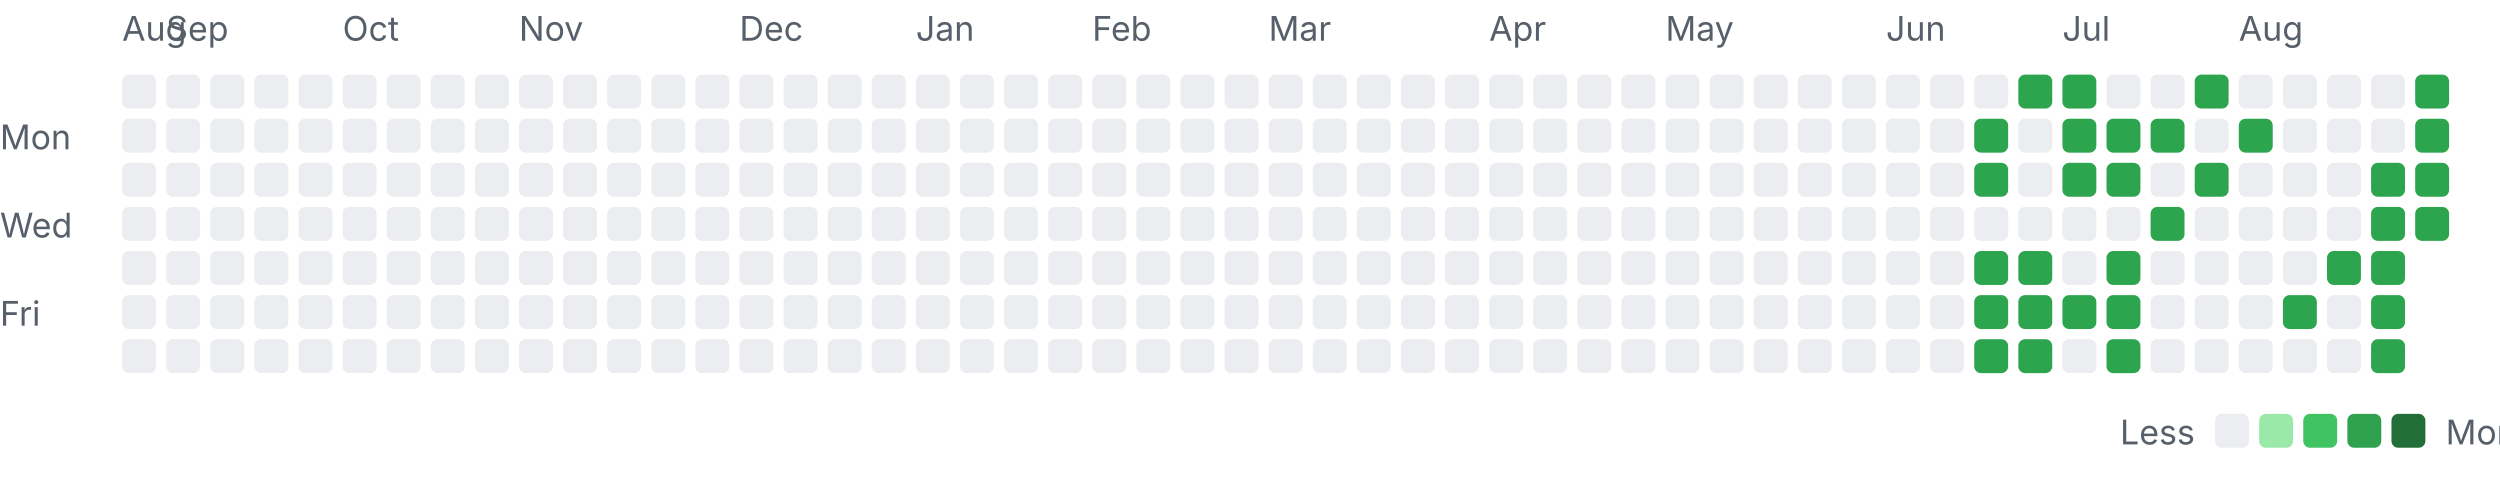
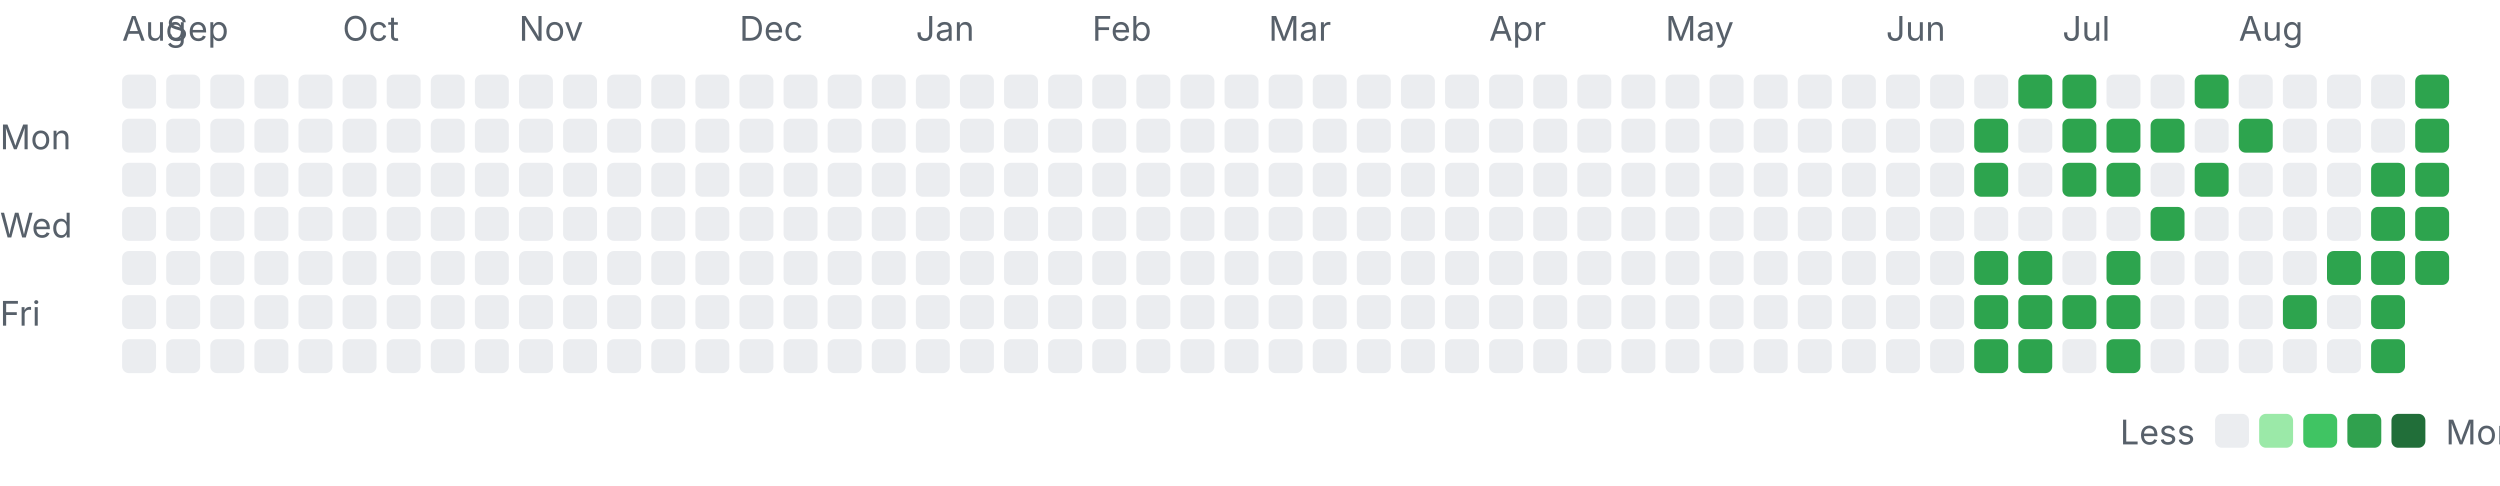
<svg xmlns="http://www.w3.org/2000/svg" viewBox="0 0 737 143" width="737" height="143" role="img" aria-label="Repository activity heatmap">
  <text x="36" y="12" font-size="10" fill="#57606a" font-family="-apple-system,BlinkMacSystemFont,Segoe UI,sans-serif">Aug</text>
  <text x="49" y="12" font-size="10" fill="#57606a" font-family="-apple-system,BlinkMacSystemFont,Segoe UI,sans-serif">Sep</text>
  <text x="101" y="12" font-size="10" fill="#57606a" font-family="-apple-system,BlinkMacSystemFont,Segoe UI,sans-serif">Oct</text>
  <text x="153" y="12" font-size="10" fill="#57606a" font-family="-apple-system,BlinkMacSystemFont,Segoe UI,sans-serif">Nov</text>
  <text x="218" y="12" font-size="10" fill="#57606a" font-family="-apple-system,BlinkMacSystemFont,Segoe UI,sans-serif">Dec</text>
  <text x="270" y="12" font-size="10" fill="#57606a" font-family="-apple-system,BlinkMacSystemFont,Segoe UI,sans-serif">Jan</text>
  <text x="322" y="12" font-size="10" fill="#57606a" font-family="-apple-system,BlinkMacSystemFont,Segoe UI,sans-serif">Feb</text>
  <text x="374" y="12" font-size="10" fill="#57606a" font-family="-apple-system,BlinkMacSystemFont,Segoe UI,sans-serif">Mar</text>
  <text x="439" y="12" font-size="10" fill="#57606a" font-family="-apple-system,BlinkMacSystemFont,Segoe UI,sans-serif">Apr</text>
  <text x="491" y="12" font-size="10" fill="#57606a" font-family="-apple-system,BlinkMacSystemFont,Segoe UI,sans-serif">May</text>
  <text x="556" y="12" font-size="10" fill="#57606a" font-family="-apple-system,BlinkMacSystemFont,Segoe UI,sans-serif">Jun</text>
  <text x="608" y="12" font-size="10" fill="#57606a" font-family="-apple-system,BlinkMacSystemFont,Segoe UI,sans-serif">Jul</text>
  <text x="660" y="12" font-size="10" fill="#57606a" font-family="-apple-system,BlinkMacSystemFont,Segoe UI,sans-serif">Aug</text>
  <text x="0" y="44" font-size="10" fill="#57606a" font-family="-apple-system,BlinkMacSystemFont,Segoe UI,sans-serif">Mon</text>
  <text x="0" y="70" font-size="10" fill="#57606a" font-family="-apple-system,BlinkMacSystemFont,Segoe UI,sans-serif">Wed</text>
  <text x="0" y="96" font-size="10" fill="#57606a" font-family="-apple-system,BlinkMacSystemFont,Segoe UI,sans-serif">Fri</text>
  <text x="625" y="131" font-size="10" fill="#57606a" font-family="-apple-system,BlinkMacSystemFont,Segoe UI,sans-serif">Less</text>
  <rect x="653" y="122" width="10" height="10" rx="2" fill="#ebedf0" />
  <rect x="666" y="122" width="10" height="10" rx="2" fill="#9be9a8" />
  <rect x="679" y="122" width="10" height="10" rx="2" fill="#40c463" />
  <rect x="692" y="122" width="10" height="10" rx="2" fill="#30a14e" />
  <rect x="705" y="122" width="10" height="10" rx="2" fill="#216e39" />
  <text x="721" y="131" font-size="10" fill="#57606a" font-family="-apple-system,BlinkMacSystemFont,Segoe UI,sans-serif">More</text>
  <rect x="36" y="22" width="10" height="10" rx="2" fill="#ebedf0" />
  <rect x="36" y="35" width="10" height="10" rx="2" fill="#ebedf0" />
  <rect x="36" y="48" width="10" height="10" rx="2" fill="#ebedf0" />
  <rect x="36" y="61" width="10" height="10" rx="2" fill="#ebedf0" />
  <rect x="36" y="74" width="10" height="10" rx="2" fill="#ebedf0" />
  <rect x="36" y="87" width="10" height="10" rx="2" fill="#ebedf0" />
  <rect x="36" y="100" width="10" height="10" rx="2" fill="#ebedf0" />
  <rect x="49" y="22" width="10" height="10" rx="2" fill="#ebedf0" />
  <rect x="49" y="35" width="10" height="10" rx="2" fill="#ebedf0" />
  <rect x="49" y="48" width="10" height="10" rx="2" fill="#ebedf0" />
  <rect x="49" y="61" width="10" height="10" rx="2" fill="#ebedf0" />
  <rect x="49" y="74" width="10" height="10" rx="2" fill="#ebedf0" />
  <rect x="49" y="87" width="10" height="10" rx="2" fill="#ebedf0" />
  <rect x="49" y="100" width="10" height="10" rx="2" fill="#ebedf0" />
  <rect x="62" y="22" width="10" height="10" rx="2" fill="#ebedf0" />
  <rect x="62" y="35" width="10" height="10" rx="2" fill="#ebedf0" />
  <rect x="62" y="48" width="10" height="10" rx="2" fill="#ebedf0" />
  <rect x="62" y="61" width="10" height="10" rx="2" fill="#ebedf0" />
  <rect x="62" y="74" width="10" height="10" rx="2" fill="#ebedf0" />
  <rect x="62" y="87" width="10" height="10" rx="2" fill="#ebedf0" />
  <rect x="62" y="100" width="10" height="10" rx="2" fill="#ebedf0" />
  <rect x="75" y="22" width="10" height="10" rx="2" fill="#ebedf0" />
  <rect x="75" y="35" width="10" height="10" rx="2" fill="#ebedf0" />
  <rect x="75" y="48" width="10" height="10" rx="2" fill="#ebedf0" />
  <rect x="75" y="61" width="10" height="10" rx="2" fill="#ebedf0" />
  <rect x="75" y="74" width="10" height="10" rx="2" fill="#ebedf0" />
  <rect x="75" y="87" width="10" height="10" rx="2" fill="#ebedf0" />
  <rect x="75" y="100" width="10" height="10" rx="2" fill="#ebedf0" />
  <rect x="88" y="22" width="10" height="10" rx="2" fill="#ebedf0" />
  <rect x="88" y="35" width="10" height="10" rx="2" fill="#ebedf0" />
  <rect x="88" y="48" width="10" height="10" rx="2" fill="#ebedf0" />
  <rect x="88" y="61" width="10" height="10" rx="2" fill="#ebedf0" />
  <rect x="88" y="74" width="10" height="10" rx="2" fill="#ebedf0" />
  <rect x="88" y="87" width="10" height="10" rx="2" fill="#ebedf0" />
  <rect x="88" y="100" width="10" height="10" rx="2" fill="#ebedf0" />
  <rect x="101" y="22" width="10" height="10" rx="2" fill="#ebedf0" />
  <rect x="101" y="35" width="10" height="10" rx="2" fill="#ebedf0" />
  <rect x="101" y="48" width="10" height="10" rx="2" fill="#ebedf0" />
  <rect x="101" y="61" width="10" height="10" rx="2" fill="#ebedf0" />
  <rect x="101" y="74" width="10" height="10" rx="2" fill="#ebedf0" />
  <rect x="101" y="87" width="10" height="10" rx="2" fill="#ebedf0" />
  <rect x="101" y="100" width="10" height="10" rx="2" fill="#ebedf0" />
  <rect x="114" y="22" width="10" height="10" rx="2" fill="#ebedf0" />
  <rect x="114" y="35" width="10" height="10" rx="2" fill="#ebedf0" />
  <rect x="114" y="48" width="10" height="10" rx="2" fill="#ebedf0" />
  <rect x="114" y="61" width="10" height="10" rx="2" fill="#ebedf0" />
  <rect x="114" y="74" width="10" height="10" rx="2" fill="#ebedf0" />
  <rect x="114" y="87" width="10" height="10" rx="2" fill="#ebedf0" />
  <rect x="114" y="100" width="10" height="10" rx="2" fill="#ebedf0" />
  <rect x="127" y="22" width="10" height="10" rx="2" fill="#ebedf0" />
  <rect x="127" y="35" width="10" height="10" rx="2" fill="#ebedf0" />
  <rect x="127" y="48" width="10" height="10" rx="2" fill="#ebedf0" />
  <rect x="127" y="61" width="10" height="10" rx="2" fill="#ebedf0" />
  <rect x="127" y="74" width="10" height="10" rx="2" fill="#ebedf0" />
  <rect x="127" y="87" width="10" height="10" rx="2" fill="#ebedf0" />
  <rect x="127" y="100" width="10" height="10" rx="2" fill="#ebedf0" />
  <rect x="140" y="22" width="10" height="10" rx="2" fill="#ebedf0" />
  <rect x="140" y="35" width="10" height="10" rx="2" fill="#ebedf0" />
  <rect x="140" y="48" width="10" height="10" rx="2" fill="#ebedf0" />
  <rect x="140" y="61" width="10" height="10" rx="2" fill="#ebedf0" />
  <rect x="140" y="74" width="10" height="10" rx="2" fill="#ebedf0" />
  <rect x="140" y="87" width="10" height="10" rx="2" fill="#ebedf0" />
  <rect x="140" y="100" width="10" height="10" rx="2" fill="#ebedf0" />
  <rect x="153" y="22" width="10" height="10" rx="2" fill="#ebedf0" />
  <rect x="153" y="35" width="10" height="10" rx="2" fill="#ebedf0" />
  <rect x="153" y="48" width="10" height="10" rx="2" fill="#ebedf0" />
  <rect x="153" y="61" width="10" height="10" rx="2" fill="#ebedf0" />
  <rect x="153" y="74" width="10" height="10" rx="2" fill="#ebedf0" />
  <rect x="153" y="87" width="10" height="10" rx="2" fill="#ebedf0" />
  <rect x="153" y="100" width="10" height="10" rx="2" fill="#ebedf0" />
  <rect x="166" y="22" width="10" height="10" rx="2" fill="#ebedf0" />
  <rect x="166" y="35" width="10" height="10" rx="2" fill="#ebedf0" />
  <rect x="166" y="48" width="10" height="10" rx="2" fill="#ebedf0" />
  <rect x="166" y="61" width="10" height="10" rx="2" fill="#ebedf0" />
  <rect x="166" y="74" width="10" height="10" rx="2" fill="#ebedf0" />
  <rect x="166" y="87" width="10" height="10" rx="2" fill="#ebedf0" />
  <rect x="166" y="100" width="10" height="10" rx="2" fill="#ebedf0" />
  <rect x="179" y="22" width="10" height="10" rx="2" fill="#ebedf0" />
  <rect x="179" y="35" width="10" height="10" rx="2" fill="#ebedf0" />
  <rect x="179" y="48" width="10" height="10" rx="2" fill="#ebedf0" />
  <rect x="179" y="61" width="10" height="10" rx="2" fill="#ebedf0" />
  <rect x="179" y="74" width="10" height="10" rx="2" fill="#ebedf0" />
  <rect x="179" y="87" width="10" height="10" rx="2" fill="#ebedf0" />
  <rect x="179" y="100" width="10" height="10" rx="2" fill="#ebedf0" />
  <rect x="192" y="22" width="10" height="10" rx="2" fill="#ebedf0" />
  <rect x="192" y="35" width="10" height="10" rx="2" fill="#ebedf0" />
  <rect x="192" y="48" width="10" height="10" rx="2" fill="#ebedf0" />
  <rect x="192" y="61" width="10" height="10" rx="2" fill="#ebedf0" />
  <rect x="192" y="74" width="10" height="10" rx="2" fill="#ebedf0" />
  <rect x="192" y="87" width="10" height="10" rx="2" fill="#ebedf0" />
  <rect x="192" y="100" width="10" height="10" rx="2" fill="#ebedf0" />
  <rect x="205" y="22" width="10" height="10" rx="2" fill="#ebedf0" />
  <rect x="205" y="35" width="10" height="10" rx="2" fill="#ebedf0" />
  <rect x="205" y="48" width="10" height="10" rx="2" fill="#ebedf0" />
  <rect x="205" y="61" width="10" height="10" rx="2" fill="#ebedf0" />
  <rect x="205" y="74" width="10" height="10" rx="2" fill="#ebedf0" />
  <rect x="205" y="87" width="10" height="10" rx="2" fill="#ebedf0" />
  <rect x="205" y="100" width="10" height="10" rx="2" fill="#ebedf0" />
  <rect x="218" y="22" width="10" height="10" rx="2" fill="#ebedf0" />
  <rect x="218" y="35" width="10" height="10" rx="2" fill="#ebedf0" />
  <rect x="218" y="48" width="10" height="10" rx="2" fill="#ebedf0" />
  <rect x="218" y="61" width="10" height="10" rx="2" fill="#ebedf0" />
  <rect x="218" y="74" width="10" height="10" rx="2" fill="#ebedf0" />
  <rect x="218" y="87" width="10" height="10" rx="2" fill="#ebedf0" />
  <rect x="218" y="100" width="10" height="10" rx="2" fill="#ebedf0" />
  <rect x="231" y="22" width="10" height="10" rx="2" fill="#ebedf0" />
  <rect x="231" y="35" width="10" height="10" rx="2" fill="#ebedf0" />
  <rect x="231" y="48" width="10" height="10" rx="2" fill="#ebedf0" />
  <rect x="231" y="61" width="10" height="10" rx="2" fill="#ebedf0" />
  <rect x="231" y="74" width="10" height="10" rx="2" fill="#ebedf0" />
  <rect x="231" y="87" width="10" height="10" rx="2" fill="#ebedf0" />
  <rect x="231" y="100" width="10" height="10" rx="2" fill="#ebedf0" />
  <rect x="244" y="22" width="10" height="10" rx="2" fill="#ebedf0" />
  <rect x="244" y="35" width="10" height="10" rx="2" fill="#ebedf0" />
  <rect x="244" y="48" width="10" height="10" rx="2" fill="#ebedf0" />
  <rect x="244" y="61" width="10" height="10" rx="2" fill="#ebedf0" />
  <rect x="244" y="74" width="10" height="10" rx="2" fill="#ebedf0" />
  <rect x="244" y="87" width="10" height="10" rx="2" fill="#ebedf0" />
  <rect x="244" y="100" width="10" height="10" rx="2" fill="#ebedf0" />
  <rect x="257" y="22" width="10" height="10" rx="2" fill="#ebedf0" />
  <rect x="257" y="35" width="10" height="10" rx="2" fill="#ebedf0" />
  <rect x="257" y="48" width="10" height="10" rx="2" fill="#ebedf0" />
  <rect x="257" y="61" width="10" height="10" rx="2" fill="#ebedf0" />
  <rect x="257" y="74" width="10" height="10" rx="2" fill="#ebedf0" />
  <rect x="257" y="87" width="10" height="10" rx="2" fill="#ebedf0" />
  <rect x="257" y="100" width="10" height="10" rx="2" fill="#ebedf0" />
  <rect x="270" y="22" width="10" height="10" rx="2" fill="#ebedf0" />
  <rect x="270" y="35" width="10" height="10" rx="2" fill="#ebedf0" />
  <rect x="270" y="48" width="10" height="10" rx="2" fill="#ebedf0" />
  <rect x="270" y="61" width="10" height="10" rx="2" fill="#ebedf0" />
  <rect x="270" y="74" width="10" height="10" rx="2" fill="#ebedf0" />
  <rect x="270" y="87" width="10" height="10" rx="2" fill="#ebedf0" />
  <rect x="270" y="100" width="10" height="10" rx="2" fill="#ebedf0" />
  <rect x="283" y="22" width="10" height="10" rx="2" fill="#ebedf0" />
  <rect x="283" y="35" width="10" height="10" rx="2" fill="#ebedf0" />
  <rect x="283" y="48" width="10" height="10" rx="2" fill="#ebedf0" />
  <rect x="283" y="61" width="10" height="10" rx="2" fill="#ebedf0" />
  <rect x="283" y="74" width="10" height="10" rx="2" fill="#ebedf0" />
  <rect x="283" y="87" width="10" height="10" rx="2" fill="#ebedf0" />
  <rect x="283" y="100" width="10" height="10" rx="2" fill="#ebedf0" />
  <rect x="296" y="22" width="10" height="10" rx="2" fill="#ebedf0" />
  <rect x="296" y="35" width="10" height="10" rx="2" fill="#ebedf0" />
  <rect x="296" y="48" width="10" height="10" rx="2" fill="#ebedf0" />
  <rect x="296" y="61" width="10" height="10" rx="2" fill="#ebedf0" />
  <rect x="296" y="74" width="10" height="10" rx="2" fill="#ebedf0" />
  <rect x="296" y="87" width="10" height="10" rx="2" fill="#ebedf0" />
  <rect x="296" y="100" width="10" height="10" rx="2" fill="#ebedf0" />
  <rect x="309" y="22" width="10" height="10" rx="2" fill="#ebedf0" />
  <rect x="309" y="35" width="10" height="10" rx="2" fill="#ebedf0" />
  <rect x="309" y="48" width="10" height="10" rx="2" fill="#ebedf0" />
  <rect x="309" y="61" width="10" height="10" rx="2" fill="#ebedf0" />
  <rect x="309" y="74" width="10" height="10" rx="2" fill="#ebedf0" />
  <rect x="309" y="87" width="10" height="10" rx="2" fill="#ebedf0" />
  <rect x="309" y="100" width="10" height="10" rx="2" fill="#ebedf0" />
  <rect x="322" y="22" width="10" height="10" rx="2" fill="#ebedf0" />
  <rect x="322" y="35" width="10" height="10" rx="2" fill="#ebedf0" />
  <rect x="322" y="48" width="10" height="10" rx="2" fill="#ebedf0" />
  <rect x="322" y="61" width="10" height="10" rx="2" fill="#ebedf0" />
  <rect x="322" y="74" width="10" height="10" rx="2" fill="#ebedf0" />
  <rect x="322" y="87" width="10" height="10" rx="2" fill="#ebedf0" />
  <rect x="322" y="100" width="10" height="10" rx="2" fill="#ebedf0" />
  <rect x="335" y="22" width="10" height="10" rx="2" fill="#ebedf0" />
  <rect x="335" y="35" width="10" height="10" rx="2" fill="#ebedf0" />
  <rect x="335" y="48" width="10" height="10" rx="2" fill="#ebedf0" />
  <rect x="335" y="61" width="10" height="10" rx="2" fill="#ebedf0" />
  <rect x="335" y="74" width="10" height="10" rx="2" fill="#ebedf0" />
  <rect x="335" y="87" width="10" height="10" rx="2" fill="#ebedf0" />
  <rect x="335" y="100" width="10" height="10" rx="2" fill="#ebedf0" />
  <rect x="348" y="22" width="10" height="10" rx="2" fill="#ebedf0" />
  <rect x="348" y="35" width="10" height="10" rx="2" fill="#ebedf0" />
  <rect x="348" y="48" width="10" height="10" rx="2" fill="#ebedf0" />
  <rect x="348" y="61" width="10" height="10" rx="2" fill="#ebedf0" />
  <rect x="348" y="74" width="10" height="10" rx="2" fill="#ebedf0" />
  <rect x="348" y="87" width="10" height="10" rx="2" fill="#ebedf0" />
  <rect x="348" y="100" width="10" height="10" rx="2" fill="#ebedf0" />
  <rect x="361" y="22" width="10" height="10" rx="2" fill="#ebedf0" />
  <rect x="361" y="35" width="10" height="10" rx="2" fill="#ebedf0" />
  <rect x="361" y="48" width="10" height="10" rx="2" fill="#ebedf0" />
  <rect x="361" y="61" width="10" height="10" rx="2" fill="#ebedf0" />
  <rect x="361" y="74" width="10" height="10" rx="2" fill="#ebedf0" />
  <rect x="361" y="87" width="10" height="10" rx="2" fill="#ebedf0" />
  <rect x="361" y="100" width="10" height="10" rx="2" fill="#ebedf0" />
  <rect x="374" y="22" width="10" height="10" rx="2" fill="#ebedf0" />
  <rect x="374" y="35" width="10" height="10" rx="2" fill="#ebedf0" />
  <rect x="374" y="48" width="10" height="10" rx="2" fill="#ebedf0" />
  <rect x="374" y="61" width="10" height="10" rx="2" fill="#ebedf0" />
  <rect x="374" y="74" width="10" height="10" rx="2" fill="#ebedf0" />
  <rect x="374" y="87" width="10" height="10" rx="2" fill="#ebedf0" />
  <rect x="374" y="100" width="10" height="10" rx="2" fill="#ebedf0" />
  <rect x="387" y="22" width="10" height="10" rx="2" fill="#ebedf0" />
  <rect x="387" y="35" width="10" height="10" rx="2" fill="#ebedf0" />
  <rect x="387" y="48" width="10" height="10" rx="2" fill="#ebedf0" />
  <rect x="387" y="61" width="10" height="10" rx="2" fill="#ebedf0" />
  <rect x="387" y="74" width="10" height="10" rx="2" fill="#ebedf0" />
  <rect x="387" y="87" width="10" height="10" rx="2" fill="#ebedf0" />
  <rect x="387" y="100" width="10" height="10" rx="2" fill="#ebedf0" />
  <rect x="400" y="22" width="10" height="10" rx="2" fill="#ebedf0" />
  <rect x="400" y="35" width="10" height="10" rx="2" fill="#ebedf0" />
  <rect x="400" y="48" width="10" height="10" rx="2" fill="#ebedf0" />
  <rect x="400" y="61" width="10" height="10" rx="2" fill="#ebedf0" />
  <rect x="400" y="74" width="10" height="10" rx="2" fill="#ebedf0" />
  <rect x="400" y="87" width="10" height="10" rx="2" fill="#ebedf0" />
  <rect x="400" y="100" width="10" height="10" rx="2" fill="#ebedf0" />
  <rect x="413" y="22" width="10" height="10" rx="2" fill="#ebedf0" />
  <rect x="413" y="35" width="10" height="10" rx="2" fill="#ebedf0" />
  <rect x="413" y="48" width="10" height="10" rx="2" fill="#ebedf0" />
  <rect x="413" y="61" width="10" height="10" rx="2" fill="#ebedf0" />
  <rect x="413" y="74" width="10" height="10" rx="2" fill="#ebedf0" />
  <rect x="413" y="87" width="10" height="10" rx="2" fill="#ebedf0" />
  <rect x="413" y="100" width="10" height="10" rx="2" fill="#ebedf0" />
  <rect x="426" y="22" width="10" height="10" rx="2" fill="#ebedf0" />
  <rect x="426" y="35" width="10" height="10" rx="2" fill="#ebedf0" />
  <rect x="426" y="48" width="10" height="10" rx="2" fill="#ebedf0" />
  <rect x="426" y="61" width="10" height="10" rx="2" fill="#ebedf0" />
  <rect x="426" y="74" width="10" height="10" rx="2" fill="#ebedf0" />
  <rect x="426" y="87" width="10" height="10" rx="2" fill="#ebedf0" />
  <rect x="426" y="100" width="10" height="10" rx="2" fill="#ebedf0" />
  <rect x="439" y="22" width="10" height="10" rx="2" fill="#ebedf0" />
  <rect x="439" y="35" width="10" height="10" rx="2" fill="#ebedf0" />
  <rect x="439" y="48" width="10" height="10" rx="2" fill="#ebedf0" />
  <rect x="439" y="61" width="10" height="10" rx="2" fill="#ebedf0" />
  <rect x="439" y="74" width="10" height="10" rx="2" fill="#ebedf0" />
  <rect x="439" y="87" width="10" height="10" rx="2" fill="#ebedf0" />
  <rect x="439" y="100" width="10" height="10" rx="2" fill="#ebedf0" />
  <rect x="452" y="22" width="10" height="10" rx="2" fill="#ebedf0" />
  <rect x="452" y="35" width="10" height="10" rx="2" fill="#ebedf0" />
  <rect x="452" y="48" width="10" height="10" rx="2" fill="#ebedf0" />
  <rect x="452" y="61" width="10" height="10" rx="2" fill="#ebedf0" />
  <rect x="452" y="74" width="10" height="10" rx="2" fill="#ebedf0" />
  <rect x="452" y="87" width="10" height="10" rx="2" fill="#ebedf0" />
  <rect x="452" y="100" width="10" height="10" rx="2" fill="#ebedf0" />
  <rect x="465" y="22" width="10" height="10" rx="2" fill="#ebedf0" />
  <rect x="465" y="35" width="10" height="10" rx="2" fill="#ebedf0" />
  <rect x="465" y="48" width="10" height="10" rx="2" fill="#ebedf0" />
  <rect x="465" y="61" width="10" height="10" rx="2" fill="#ebedf0" />
  <rect x="465" y="74" width="10" height="10" rx="2" fill="#ebedf0" />
  <rect x="465" y="87" width="10" height="10" rx="2" fill="#ebedf0" />
  <rect x="465" y="100" width="10" height="10" rx="2" fill="#ebedf0" />
  <rect x="478" y="22" width="10" height="10" rx="2" fill="#ebedf0" />
  <rect x="478" y="35" width="10" height="10" rx="2" fill="#ebedf0" />
  <rect x="478" y="48" width="10" height="10" rx="2" fill="#ebedf0" />
  <rect x="478" y="61" width="10" height="10" rx="2" fill="#ebedf0" />
  <rect x="478" y="74" width="10" height="10" rx="2" fill="#ebedf0" />
  <rect x="478" y="87" width="10" height="10" rx="2" fill="#ebedf0" />
  <rect x="478" y="100" width="10" height="10" rx="2" fill="#ebedf0" />
  <rect x="491" y="22" width="10" height="10" rx="2" fill="#ebedf0" />
  <rect x="491" y="35" width="10" height="10" rx="2" fill="#ebedf0" />
  <rect x="491" y="48" width="10" height="10" rx="2" fill="#ebedf0" />
  <rect x="491" y="61" width="10" height="10" rx="2" fill="#ebedf0" />
  <rect x="491" y="74" width="10" height="10" rx="2" fill="#ebedf0" />
  <rect x="491" y="87" width="10" height="10" rx="2" fill="#ebedf0" />
  <rect x="491" y="100" width="10" height="10" rx="2" fill="#ebedf0" />
  <rect x="504" y="22" width="10" height="10" rx="2" fill="#ebedf0" />
  <rect x="504" y="35" width="10" height="10" rx="2" fill="#ebedf0" />
  <rect x="504" y="48" width="10" height="10" rx="2" fill="#ebedf0" />
  <rect x="504" y="61" width="10" height="10" rx="2" fill="#ebedf0" />
  <rect x="504" y="74" width="10" height="10" rx="2" fill="#ebedf0" />
  <rect x="504" y="87" width="10" height="10" rx="2" fill="#ebedf0" />
  <rect x="504" y="100" width="10" height="10" rx="2" fill="#ebedf0" />
  <rect x="517" y="22" width="10" height="10" rx="2" fill="#ebedf0" />
  <rect x="517" y="35" width="10" height="10" rx="2" fill="#ebedf0" />
  <rect x="517" y="48" width="10" height="10" rx="2" fill="#ebedf0" />
  <rect x="517" y="61" width="10" height="10" rx="2" fill="#ebedf0" />
  <rect x="517" y="74" width="10" height="10" rx="2" fill="#ebedf0" />
  <rect x="517" y="87" width="10" height="10" rx="2" fill="#ebedf0" />
  <rect x="517" y="100" width="10" height="10" rx="2" fill="#ebedf0" />
  <rect x="530" y="22" width="10" height="10" rx="2" fill="#ebedf0" />
  <rect x="530" y="35" width="10" height="10" rx="2" fill="#ebedf0" />
  <rect x="530" y="48" width="10" height="10" rx="2" fill="#ebedf0" />
  <rect x="530" y="61" width="10" height="10" rx="2" fill="#ebedf0" />
  <rect x="530" y="74" width="10" height="10" rx="2" fill="#ebedf0" />
  <rect x="530" y="87" width="10" height="10" rx="2" fill="#ebedf0" />
  <rect x="530" y="100" width="10" height="10" rx="2" fill="#ebedf0" />
  <rect x="543" y="22" width="10" height="10" rx="2" fill="#ebedf0" />
  <rect x="543" y="35" width="10" height="10" rx="2" fill="#ebedf0" />
  <rect x="543" y="48" width="10" height="10" rx="2" fill="#ebedf0" />
  <rect x="543" y="61" width="10" height="10" rx="2" fill="#ebedf0" />
  <rect x="543" y="74" width="10" height="10" rx="2" fill="#ebedf0" />
  <rect x="543" y="87" width="10" height="10" rx="2" fill="#ebedf0" />
  <rect x="543" y="100" width="10" height="10" rx="2" fill="#ebedf0" />
  <rect x="556" y="22" width="10" height="10" rx="2" fill="#ebedf0" />
  <rect x="556" y="35" width="10" height="10" rx="2" fill="#ebedf0" />
  <rect x="556" y="48" width="10" height="10" rx="2" fill="#ebedf0" />
  <rect x="556" y="61" width="10" height="10" rx="2" fill="#ebedf0" />
  <rect x="556" y="74" width="10" height="10" rx="2" fill="#ebedf0" />
  <rect x="556" y="87" width="10" height="10" rx="2" fill="#ebedf0" />
  <rect x="556" y="100" width="10" height="10" rx="2" fill="#ebedf0" />
  <rect x="569" y="22" width="10" height="10" rx="2" fill="#ebedf0" />
  <rect x="569" y="35" width="10" height="10" rx="2" fill="#ebedf0" />
  <rect x="569" y="48" width="10" height="10" rx="2" fill="#ebedf0" />
  <rect x="569" y="61" width="10" height="10" rx="2" fill="#ebedf0" />
  <rect x="569" y="74" width="10" height="10" rx="2" fill="#ebedf0" />
  <rect x="569" y="87" width="10" height="10" rx="2" fill="#ebedf0" />
  <rect x="569" y="100" width="10" height="10" rx="2" fill="#ebedf0" />
  <rect x="582" y="22" width="10" height="10" rx="2" fill="#ebedf0" />
  <rect x="582" y="35" width="10" height="10" rx="2" fill="#2da44e" />
  <rect x="582" y="48" width="10" height="10" rx="2" fill="#2da44e" />
  <rect x="582" y="61" width="10" height="10" rx="2" fill="#ebedf0" />
  <rect x="582" y="74" width="10" height="10" rx="2" fill="#2da44e" />
  <rect x="582" y="87" width="10" height="10" rx="2" fill="#2da44e" />
  <rect x="582" y="100" width="10" height="10" rx="2" fill="#2da44e" />
  <rect x="595" y="22" width="10" height="10" rx="2" fill="#2da44e" />
  <rect x="595" y="35" width="10" height="10" rx="2" fill="#ebedf0" />
  <rect x="595" y="48" width="10" height="10" rx="2" fill="#ebedf0" />
  <rect x="595" y="61" width="10" height="10" rx="2" fill="#ebedf0" />
  <rect x="595" y="74" width="10" height="10" rx="2" fill="#2da44e" />
  <rect x="595" y="87" width="10" height="10" rx="2" fill="#2da44e" />
  <rect x="595" y="100" width="10" height="10" rx="2" fill="#2da44e" />
  <rect x="608" y="22" width="10" height="10" rx="2" fill="#2da44e" />
  <rect x="608" y="35" width="10" height="10" rx="2" fill="#2da44e" />
  <rect x="608" y="48" width="10" height="10" rx="2" fill="#2da44e" />
  <rect x="608" y="61" width="10" height="10" rx="2" fill="#ebedf0" />
  <rect x="608" y="74" width="10" height="10" rx="2" fill="#ebedf0" />
  <rect x="608" y="87" width="10" height="10" rx="2" fill="#2da44e" />
  <rect x="608" y="100" width="10" height="10" rx="2" fill="#ebedf0" />
  <rect x="621" y="22" width="10" height="10" rx="2" fill="#ebedf0" />
  <rect x="621" y="35" width="10" height="10" rx="2" fill="#2da44e" />
  <rect x="621" y="48" width="10" height="10" rx="2" fill="#2da44e" />
  <rect x="621" y="61" width="10" height="10" rx="2" fill="#ebedf0" />
  <rect x="621" y="74" width="10" height="10" rx="2" fill="#2da44e" />
  <rect x="621" y="87" width="10" height="10" rx="2" fill="#2da44e" />
  <rect x="621" y="100" width="10" height="10" rx="2" fill="#2da44e" />
  <rect x="634" y="22" width="10" height="10" rx="2" fill="#ebedf0" />
  <rect x="634" y="35" width="10" height="10" rx="2" fill="#2da44e" />
  <rect x="634" y="48" width="10" height="10" rx="2" fill="#ebedf0" />
  <rect x="634" y="61" width="10" height="10" rx="2" fill="#2da44e" />
  <rect x="634" y="74" width="10" height="10" rx="2" fill="#ebedf0" />
  <rect x="634" y="87" width="10" height="10" rx="2" fill="#ebedf0" />
  <rect x="634" y="100" width="10" height="10" rx="2" fill="#ebedf0" />
  <rect x="647" y="22" width="10" height="10" rx="2" fill="#2da44e" />
  <rect x="647" y="35" width="10" height="10" rx="2" fill="#ebedf0" />
  <rect x="647" y="48" width="10" height="10" rx="2" fill="#2da44e" />
  <rect x="647" y="61" width="10" height="10" rx="2" fill="#ebedf0" />
  <rect x="647" y="74" width="10" height="10" rx="2" fill="#ebedf0" />
  <rect x="647" y="87" width="10" height="10" rx="2" fill="#ebedf0" />
  <rect x="647" y="100" width="10" height="10" rx="2" fill="#ebedf0" />
  <rect x="660" y="22" width="10" height="10" rx="2" fill="#ebedf0" />
  <rect x="660" y="35" width="10" height="10" rx="2" fill="#2da44e" />
  <rect x="660" y="48" width="10" height="10" rx="2" fill="#ebedf0" />
  <rect x="660" y="61" width="10" height="10" rx="2" fill="#ebedf0" />
  <rect x="660" y="74" width="10" height="10" rx="2" fill="#ebedf0" />
  <rect x="660" y="87" width="10" height="10" rx="2" fill="#ebedf0" />
  <rect x="660" y="100" width="10" height="10" rx="2" fill="#ebedf0" />
  <rect x="673" y="22" width="10" height="10" rx="2" fill="#ebedf0" />
  <rect x="673" y="35" width="10" height="10" rx="2" fill="#ebedf0" />
  <rect x="673" y="48" width="10" height="10" rx="2" fill="#ebedf0" />
  <rect x="673" y="61" width="10" height="10" rx="2" fill="#ebedf0" />
  <rect x="673" y="74" width="10" height="10" rx="2" fill="#ebedf0" />
  <rect x="673" y="87" width="10" height="10" rx="2" fill="#2da44e" />
  <rect x="673" y="100" width="10" height="10" rx="2" fill="#ebedf0" />
  <rect x="686" y="22" width="10" height="10" rx="2" fill="#ebedf0" />
  <rect x="686" y="35" width="10" height="10" rx="2" fill="#ebedf0" />
  <rect x="686" y="48" width="10" height="10" rx="2" fill="#ebedf0" />
  <rect x="686" y="61" width="10" height="10" rx="2" fill="#ebedf0" />
  <rect x="686" y="74" width="10" height="10" rx="2" fill="#2da44e" />
  <rect x="686" y="87" width="10" height="10" rx="2" fill="#ebedf0" />
  <rect x="686" y="100" width="10" height="10" rx="2" fill="#ebedf0" />
  <rect x="699" y="22" width="10" height="10" rx="2" fill="#ebedf0" />
  <rect x="699" y="35" width="10" height="10" rx="2" fill="#ebedf0" />
  <rect x="699" y="48" width="10" height="10" rx="2" fill="#2da44e" />
  <rect x="699" y="61" width="10" height="10" rx="2" fill="#2da44e" />
  <rect x="699" y="74" width="10" height="10" rx="2" fill="#2da44e" />
  <rect x="699" y="87" width="10" height="10" rx="2" fill="#2da44e" />
  <rect x="699" y="100" width="10" height="10" rx="2" fill="#2da44e" />
  <rect x="712" y="22" width="10" height="10" rx="2" fill="#2da44e" />
  <rect x="712" y="35" width="10" height="10" rx="2" fill="#2da44e" />
  <rect x="712" y="48" width="10" height="10" rx="2" fill="#2da44e" />
  <rect x="712" y="61" width="10" height="10" rx="2" fill="#2da44e" />
+   <rect x="712" y="74" width="10" height="10" rx="2" fill="#2da44e" />
</svg>
